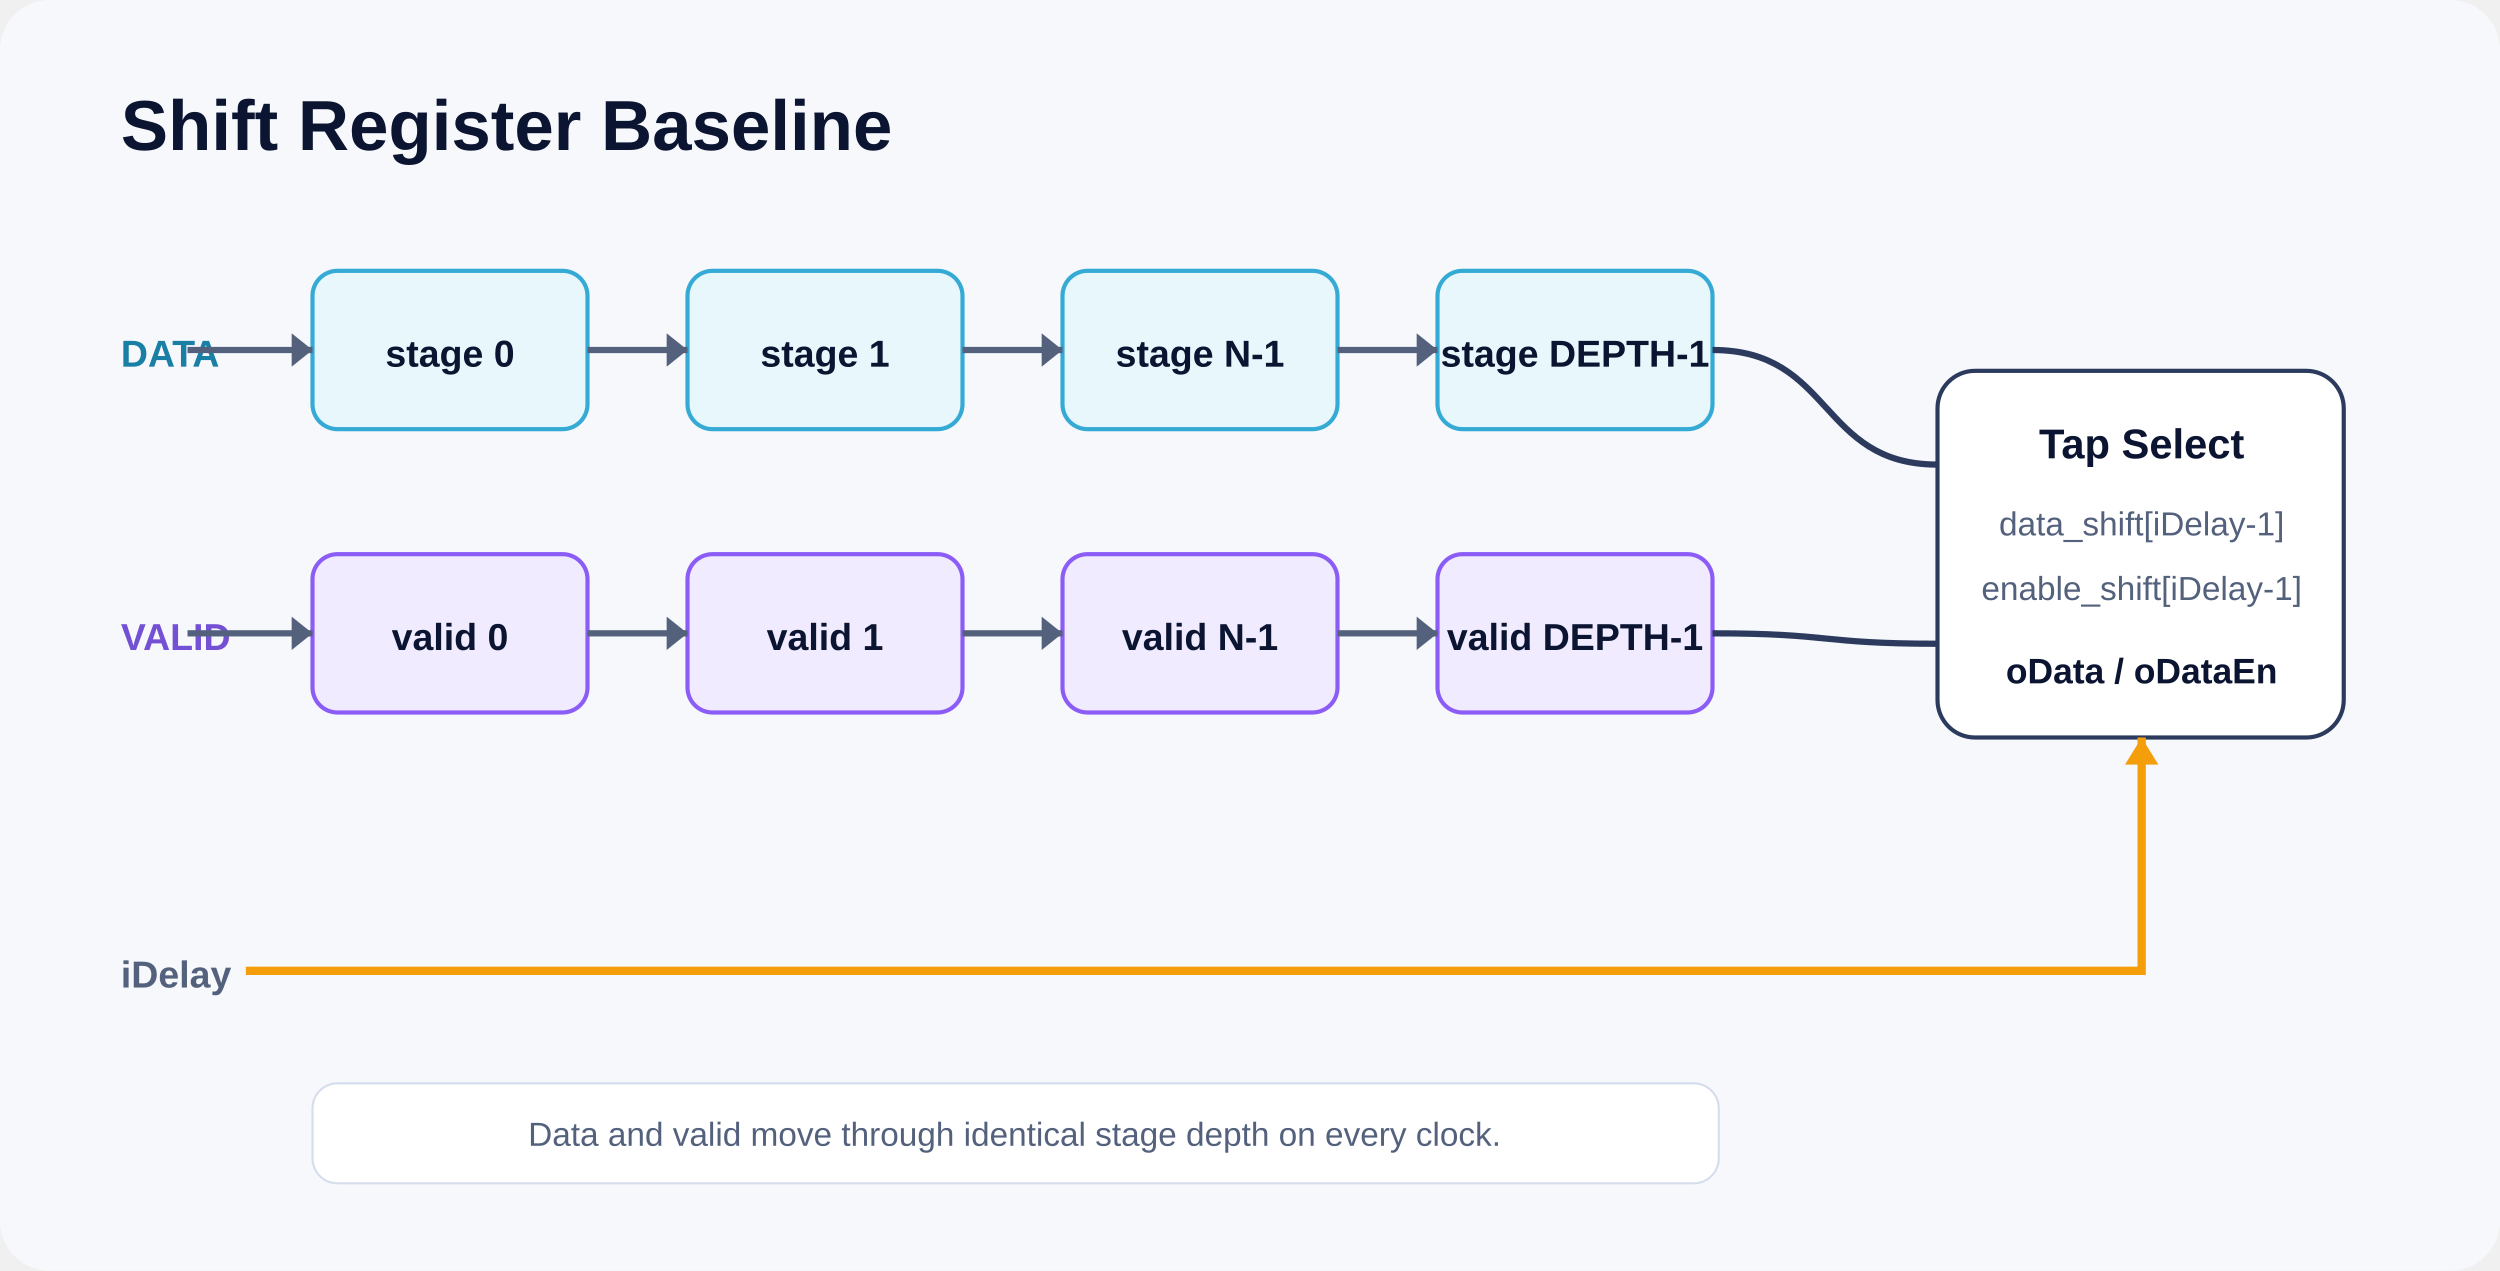
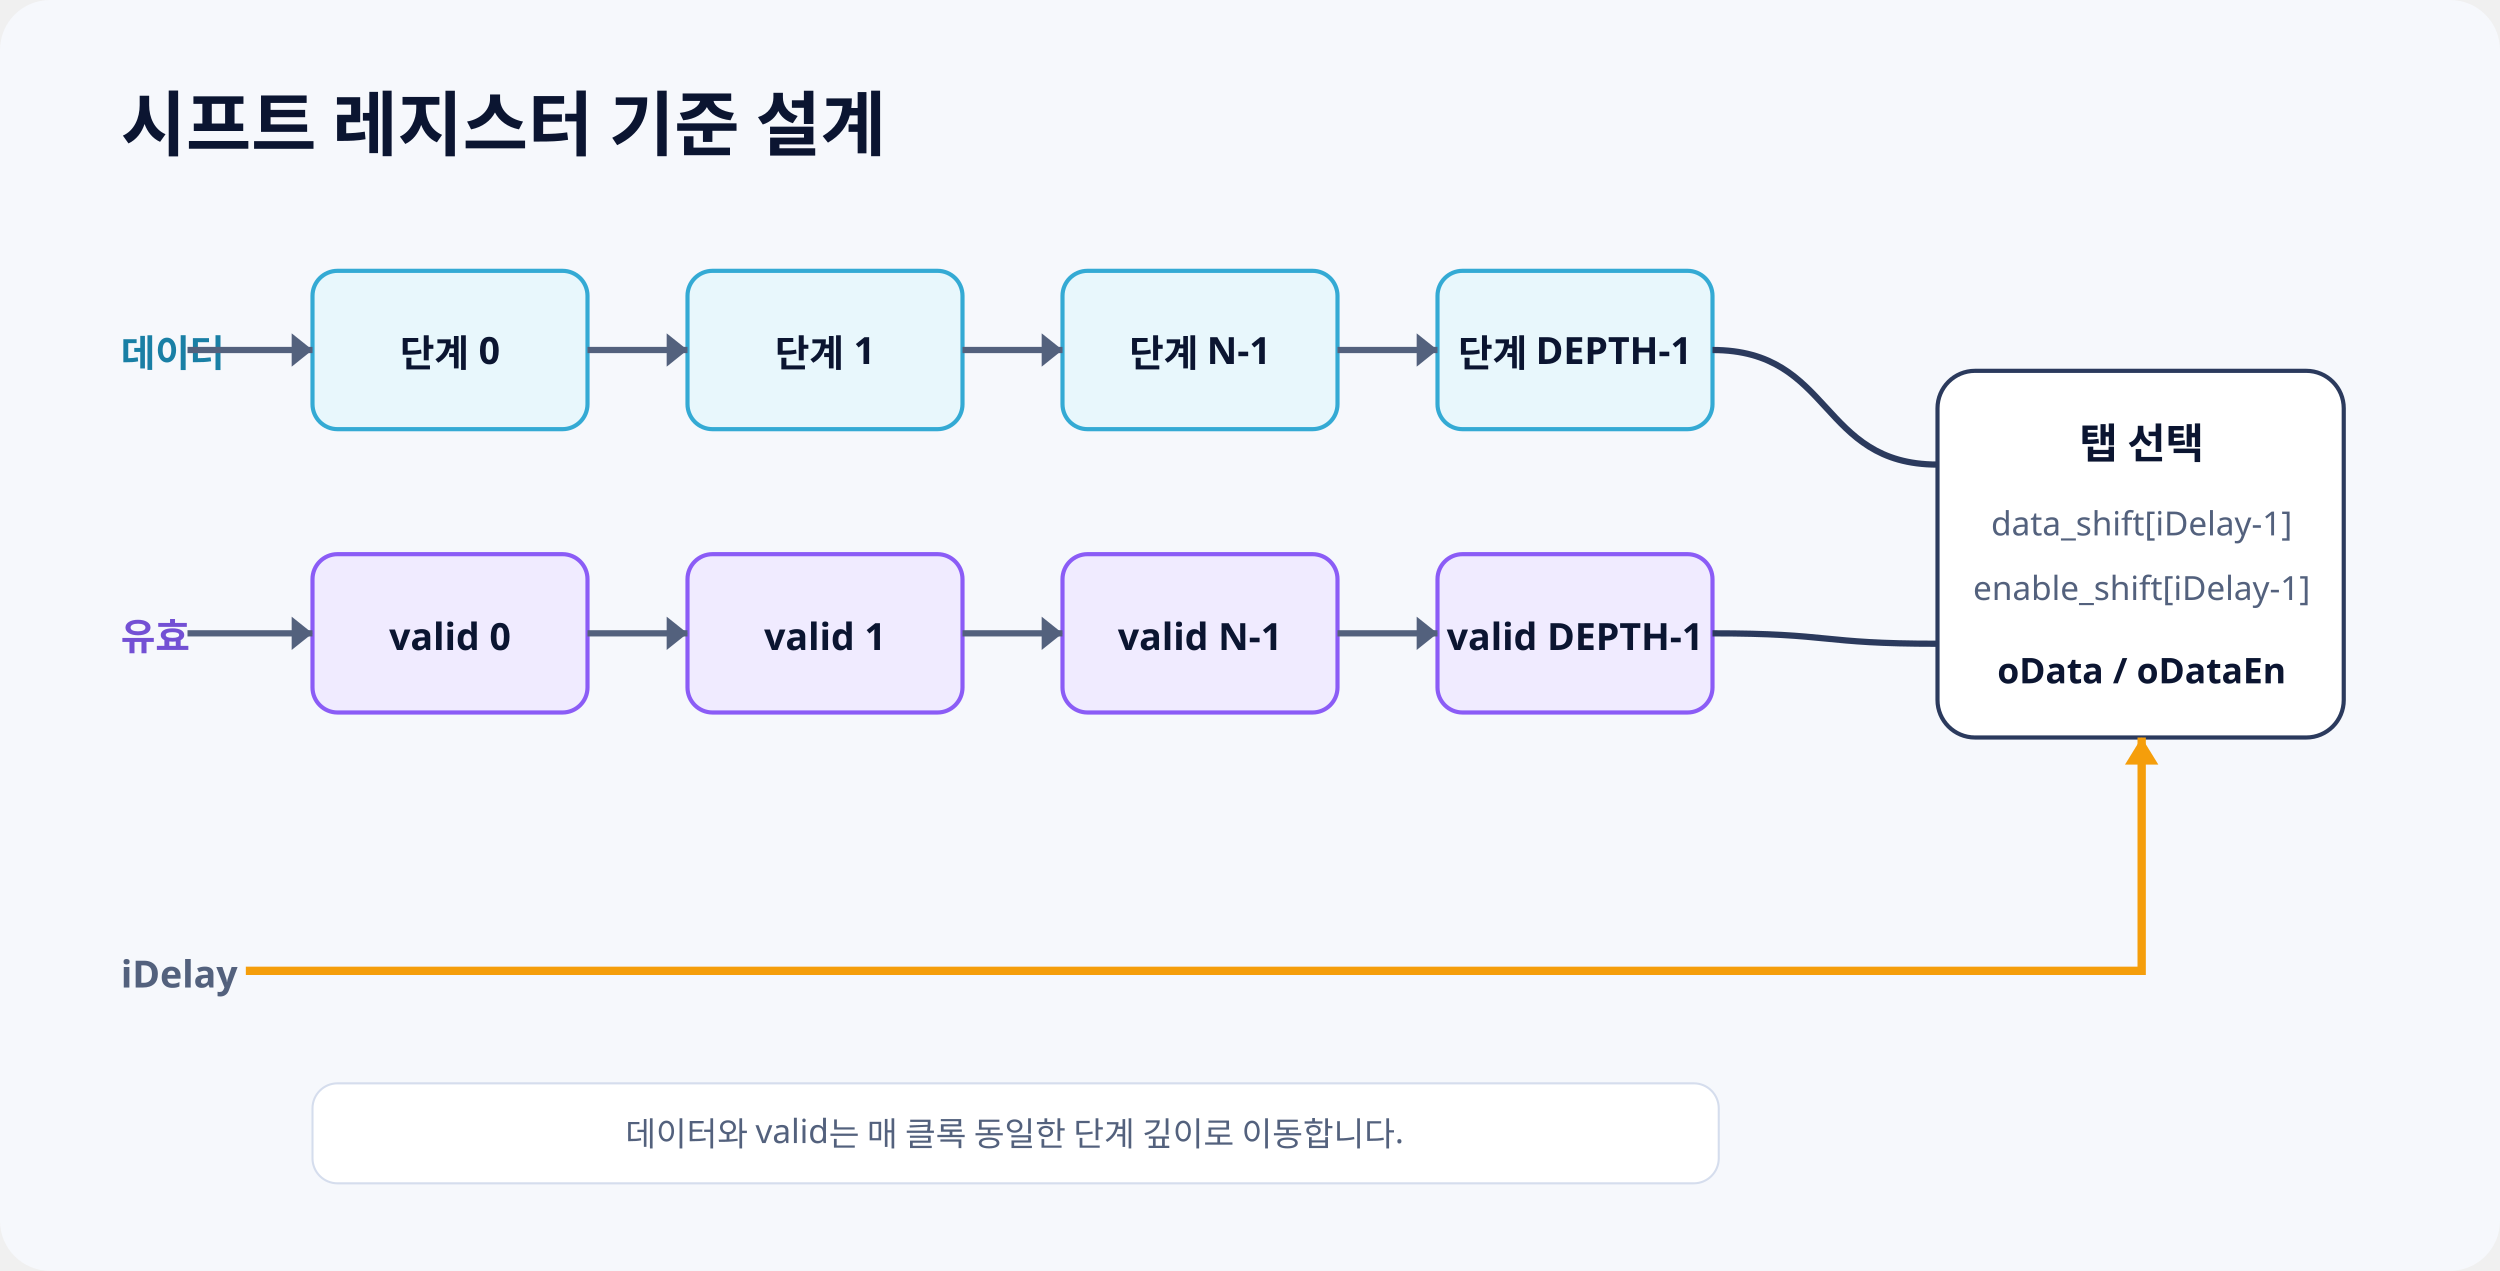
<svg xmlns="http://www.w3.org/2000/svg" width="1200" height="610" viewBox="0 0 1200 610" role="img" aria-labelledby="title desc">
  <rect width="1200" height="610" rx="24" fill="#F6F8FC" />
-   <text x="58" y="72" fill="#0B1531" font-family="Segoe UI, Arial, sans-serif" font-size="34" font-weight="750">Shift Register Baseline</text>
-   <g font-family="Segoe UI, Arial, sans-serif">
-     <text x="58" y="176" fill="#197FA5" font-size="18" font-weight="750">DATA</text>
-     <text x="58" y="312" fill="#7350D4" font-size="18" font-weight="750">VALID</text>
+   <text x="58" y="72" fill="#0B1531" font-family="Malgun Gothic, Apple SD Gothic Neo, sans-serif" font-size="34" font-weight="750">시프트 레지스터 기준 설계</text>
+   <g font-family="Malgun Gothic, Apple SD Gothic Neo, sans-serif">
+     <text x="58" y="176" fill="#197FA5" font-size="18" font-weight="750">데이터</text>
+     <text x="58" y="312" fill="#7350D4" font-size="18" font-weight="750">유효</text>
    <text x="58" y="474" fill="#53617D" font-size="18" font-weight="700">iDelay</text>
    <g fill="#E8F7FC" stroke="#34AAD4" stroke-width="2">
      <rect x="150" y="130" width="132" height="76" rx="12" />
      <rect x="330" y="130" width="132" height="76" rx="12" />
      <rect x="510" y="130" width="132" height="76" rx="12" />
      <rect x="690" y="130" width="132" height="76" rx="12" />
    </g>
    <g fill="#F0EBFF" stroke="#8B5CF6" stroke-width="2">
      <rect x="150" y="266" width="132" height="76" rx="12" />
      <rect x="330" y="266" width="132" height="76" rx="12" />
      <rect x="510" y="266" width="132" height="76" rx="12" />
      <rect x="690" y="266" width="132" height="76" rx="12" />
    </g>
    <g fill="#0B1531" font-size="18" font-weight="700" text-anchor="middle">
-       <text x="216" y="176">stage 0</text>
-       <text x="396" y="176">stage 1</text>
-       <text x="576" y="176">stage N-1</text>
-       <text x="756" y="176">stage DEPTH-1</text>
+       <text x="216" y="176">단계 0</text>
+       <text x="396" y="176">단계 1</text>
+       <text x="576" y="176">단계 N-1</text>
+       <text x="756" y="176">단계 DEPTH-1</text>
      <text x="216" y="312">valid 0</text>
      <text x="396" y="312">valid 1</text>
      <text x="576" y="312">valid N-1</text>
      <text x="756" y="312">valid DEPTH-1</text>
    </g>
    <g stroke="#53617D" stroke-width="3" fill="none">
      <path d="M90 168H150M282 168H330M462 168H510M642 168H690" />
      <path d="M90 304H150M282 304H330M462 304H510M642 304H690" />
    </g>
    <g fill="#53617D">
      <path d="M140 160L150 168 140 176" />
      <path d="M320 160L330 168 320 176" />
      <path d="M500 160L510 168 500 176" />
      <path d="M680 160L690 168 680 176" />
      <path d="M140 296L150 304 140 312" />
      <path d="M320 296L330 304 320 312" />
      <path d="M500 296L510 304 500 312" />
      <path d="M680 296L690 304 680 312" />
    </g>
    <rect x="930" y="178" width="195" height="176" rx="18" fill="#FFFFFF" stroke="#2B3A5D" stroke-width="2" />
-     <text x="1028" y="220" fill="#0B1531" font-size="20" font-weight="750" text-anchor="middle">Tap Select</text>
+     <text x="1028" y="220" fill="#0B1531" font-size="20" font-weight="750" text-anchor="middle">탭 선택</text>
    <text x="1028" y="257" fill="#53617D" font-size="16" text-anchor="middle">data_shift[iDelay-1]</text>
    <text x="1028" y="288" fill="#53617D" font-size="16" text-anchor="middle">enable_shift[iDelay-1]</text>
    <text x="1028" y="328" fill="#0B1531" font-size="17" font-weight="700" text-anchor="middle">oData / oDataEn</text>
    <path d="M822 168C880 168 873 223 930 223M822 304C880 304 873 309 930 309" fill="none" stroke="#2B3A5D" stroke-width="3" />
    <path d="M118 466H1028V354" fill="none" stroke="#F59E0B" stroke-width="4" />
    <path d="M1020 367L1028 354 1036 367" fill="#F59E0B" />
    <rect x="150" y="520" width="675" height="48" rx="12" fill="#FFFFFF" stroke="#D5DDED" />
-     <text x="487" y="550" fill="#53617D" font-size="16" text-anchor="middle">Data and valid move through identical stage depth on every clock.</text>
+     <text x="487" y="550" fill="#53617D" font-size="16" text-anchor="middle">데이터와 valid는 매 클록 동일한 단계 깊이로 이동합니다.</text>
  </g>
</svg>
